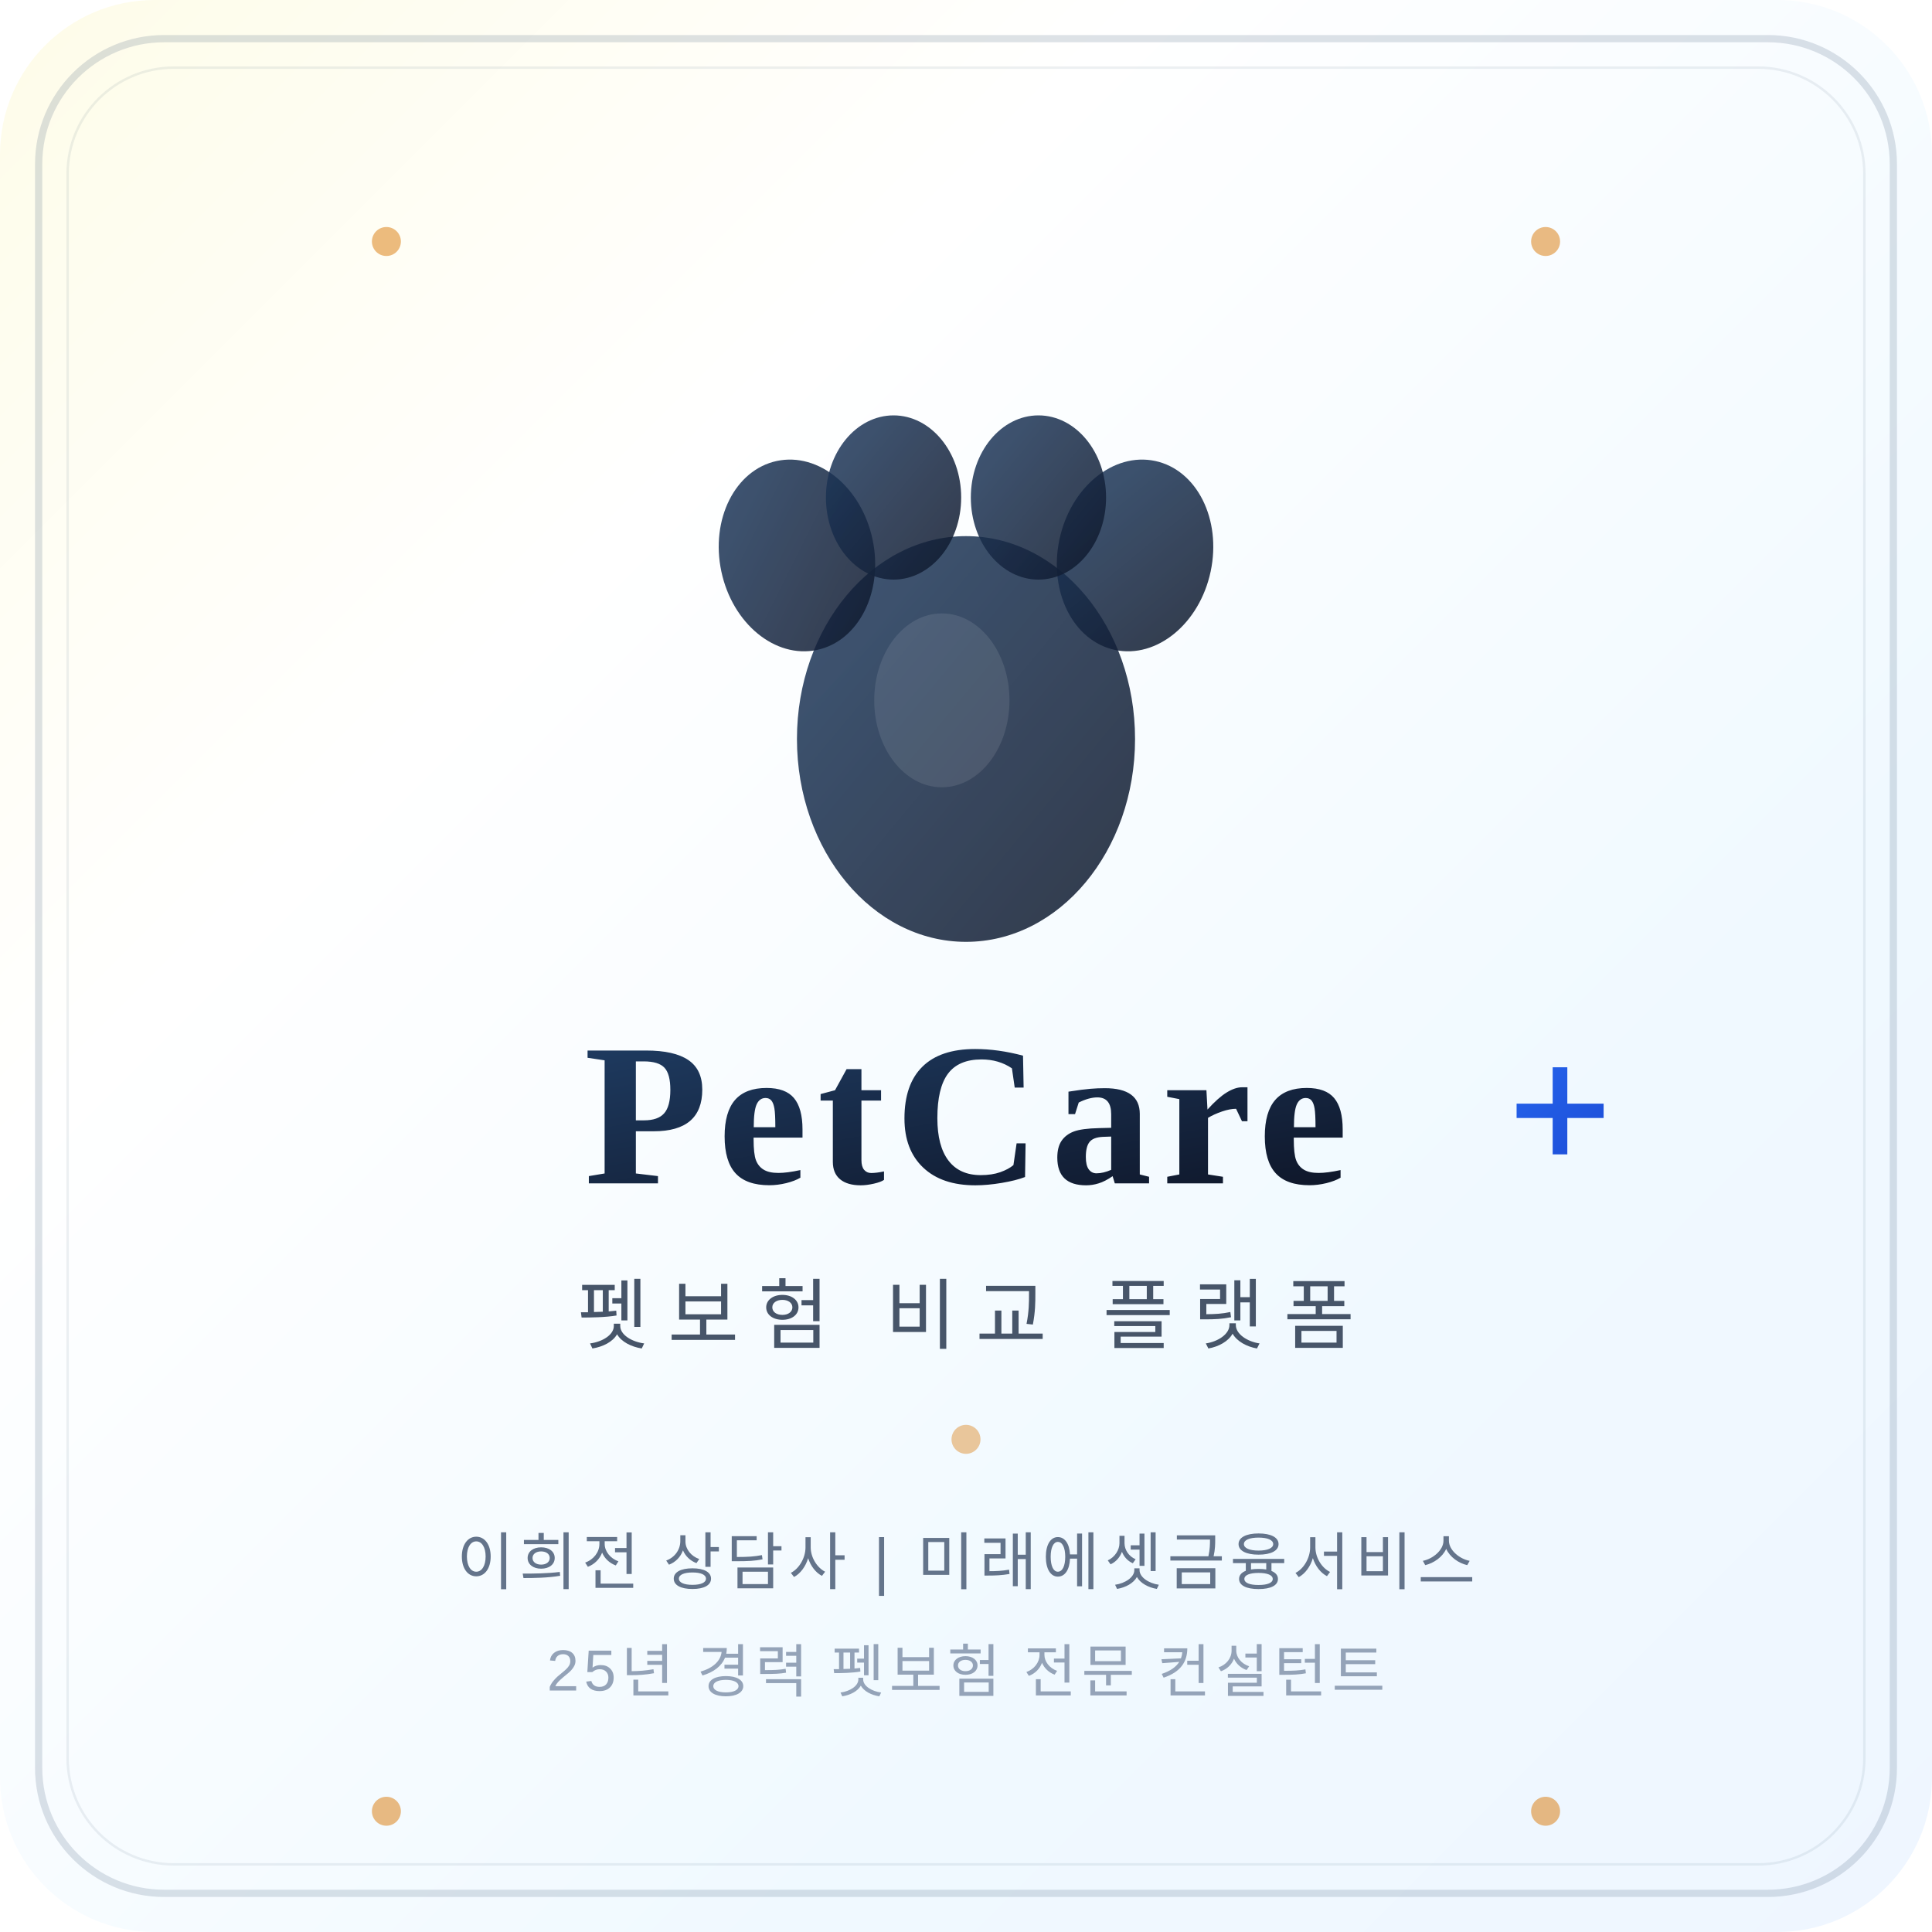
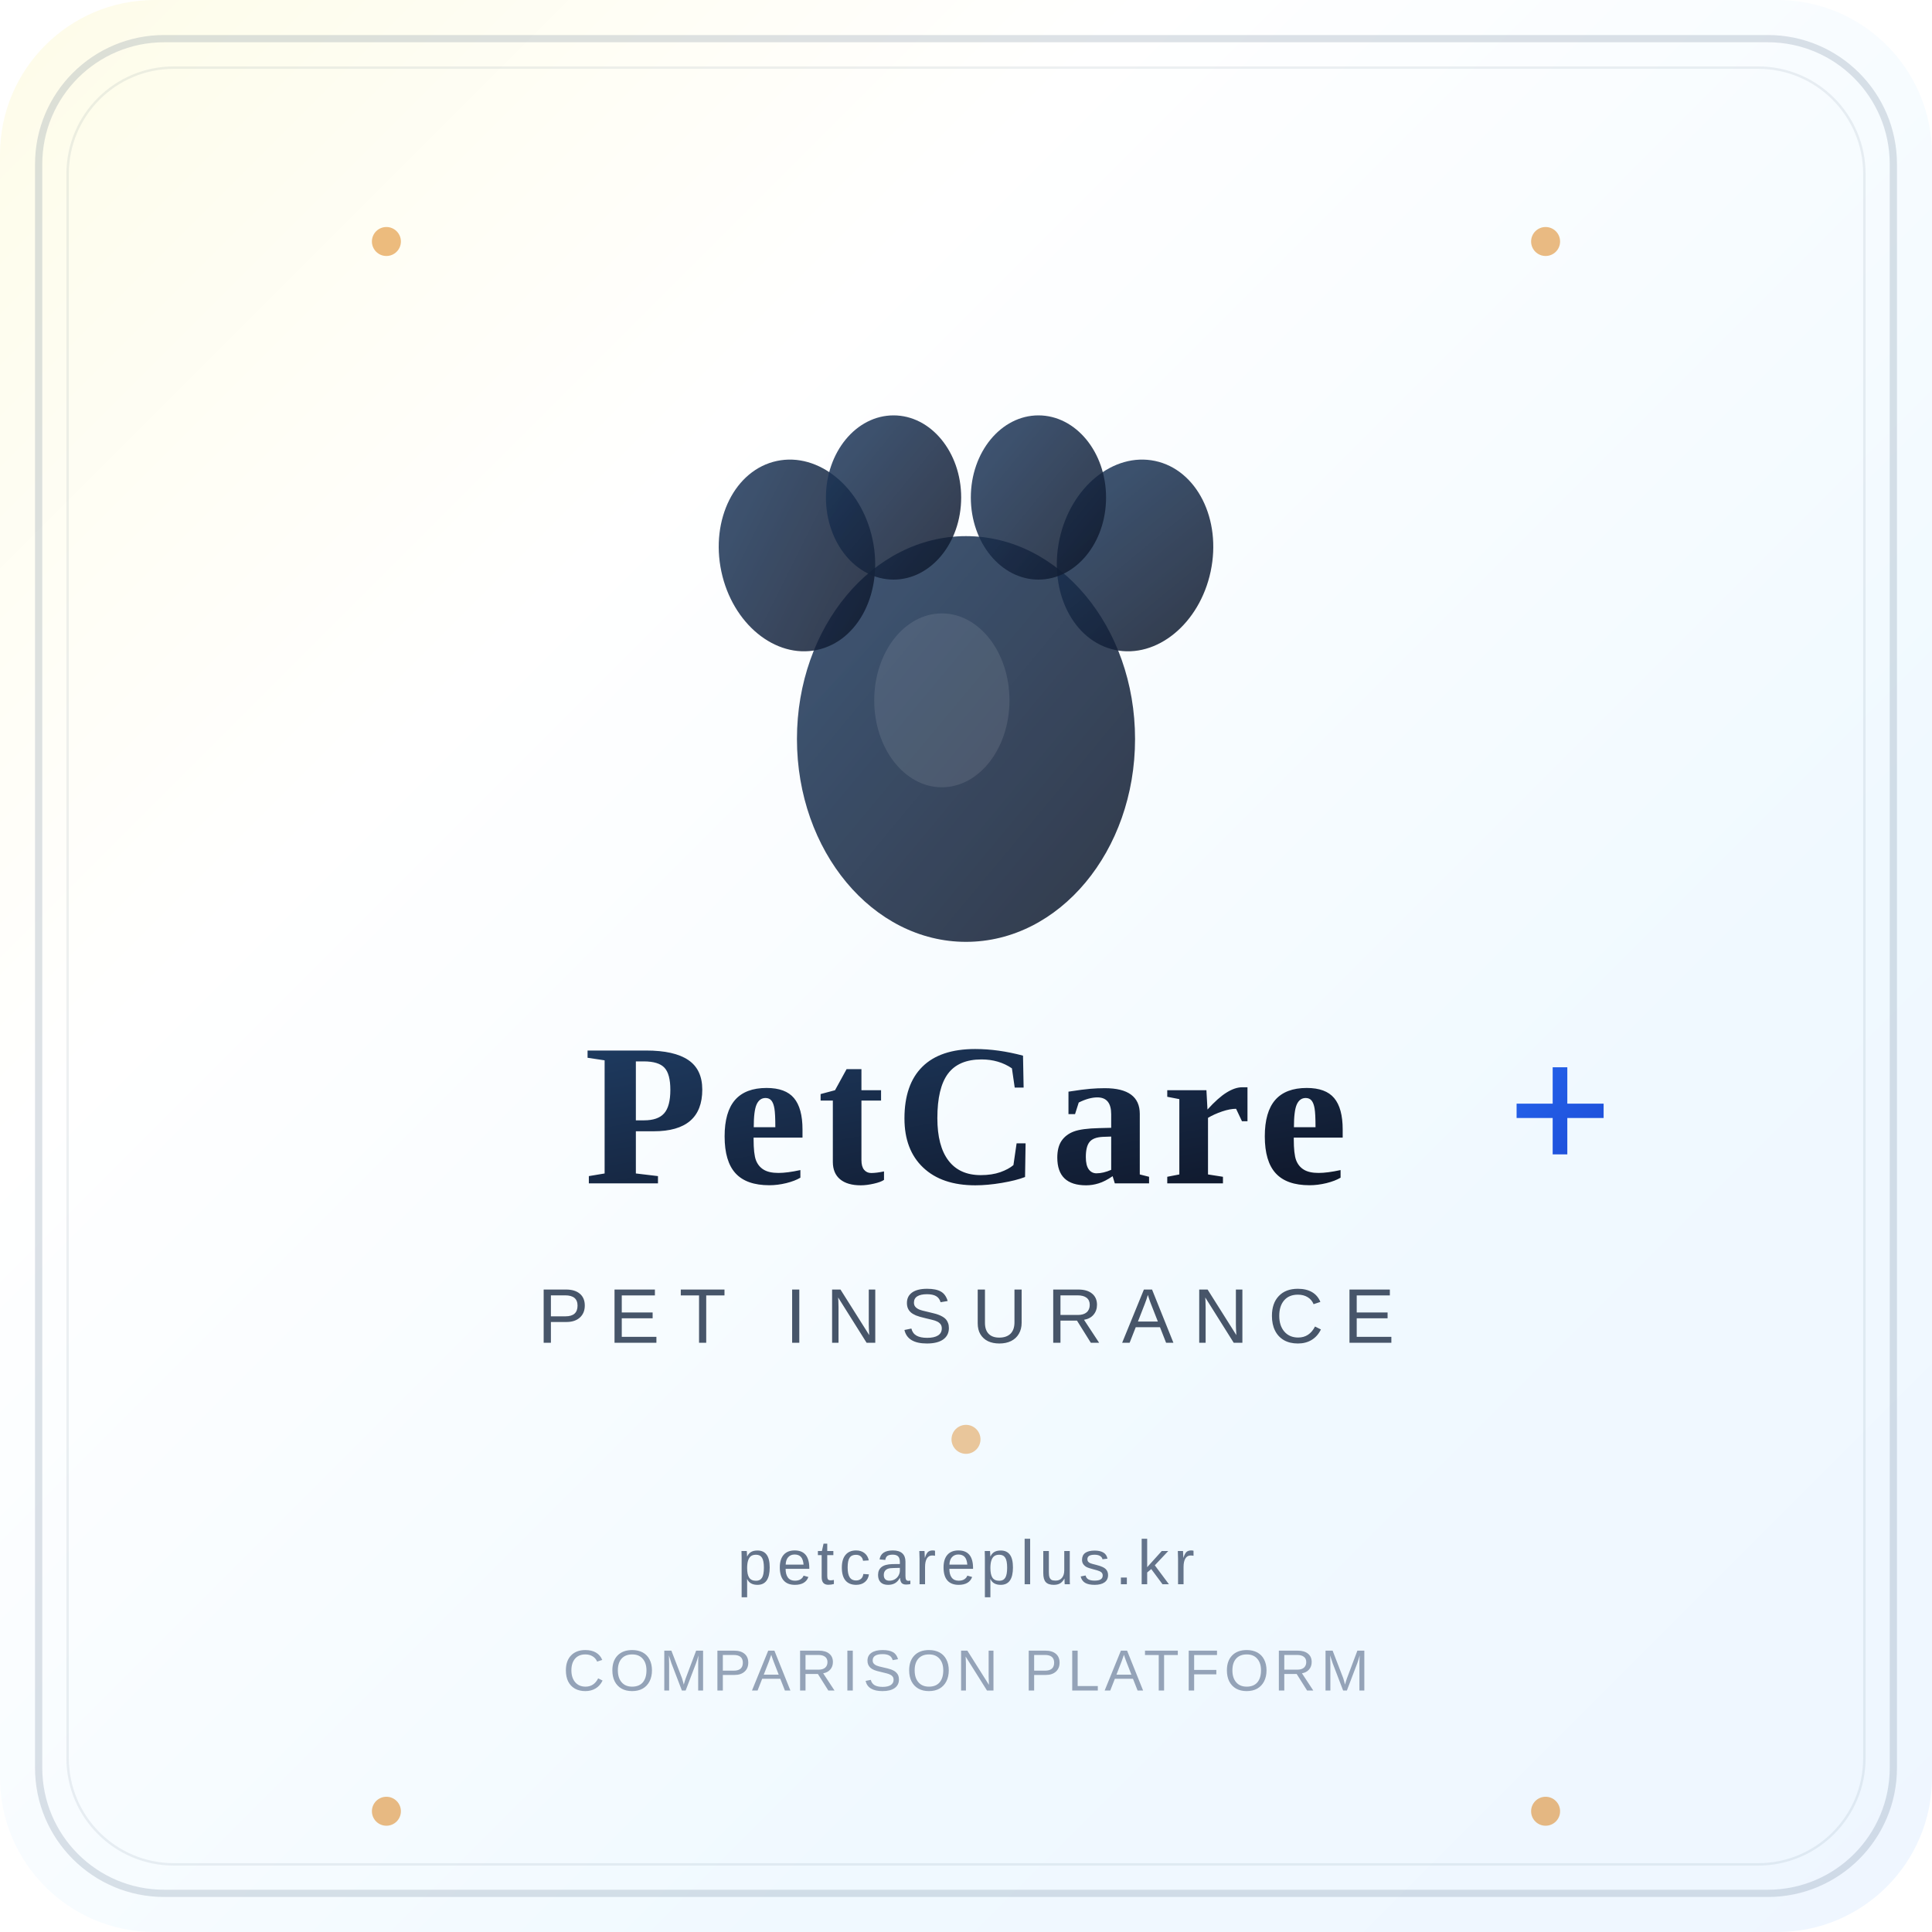
<svg xmlns="http://www.w3.org/2000/svg" width="400" height="400" viewBox="0 0 400 400">
  <defs>
    <linearGradient id="bg3" x1="0%" y1="0%" x2="100%" y2="100%">
      <stop offset="0%" style="stop-color:#fefce8" />
      <stop offset="30%" style="stop-color:#ffffff" />
      <stop offset="70%" style="stop-color:#f0f9ff" />
      <stop offset="100%" style="stop-color:#eff6ff" />
    </linearGradient>
    <linearGradient id="textGrad" x1="0%" y1="0%" x2="100%" y2="100%">
      <stop offset="0%" style="stop-color:#1e3a5f" />
      <stop offset="100%" style="stop-color:#0f172a" />
    </linearGradient>
    <linearGradient id="accentBlue" x1="0%" y1="0%" x2="100%" y2="100%">
      <stop offset="0%" style="stop-color:#2563eb" />
      <stop offset="100%" style="stop-color:#1d4ed8" />
    </linearGradient>
    <linearGradient id="warmGold" x1="0%" y1="0%" x2="100%" y2="0%">
      <stop offset="0%" style="stop-color:#b45309" />
      <stop offset="50%" style="stop-color:#d97706" />
      <stop offset="100%" style="stop-color:#b45309" />
    </linearGradient>
    <filter id="softShadow">
      <feDropShadow dx="0" dy="2" stdDeviation="3" flood-color="#1e3a5f" flood-opacity="0.15" />
    </filter>
  </defs>
  <rect width="400" height="400" rx="32" fill="url(#bg3)" />
  <rect x="8" y="8" width="384" height="384" rx="26" fill="none" stroke="#1e3a5f" stroke-width="1.5" opacity="0.15" />
  <rect x="14" y="14" width="372" height="372" rx="22" fill="none" stroke="#1e3a5f" stroke-width="0.5" opacity="0.08" />
  <line x1="80" y1="50" x2="320" y2="50" stroke="url(#warmGold)" stroke-width="1.5" opacity="0.6" />
  <circle cx="80" cy="50" r="3" fill="#d97706" opacity="0.5" />
  <circle cx="320" cy="50" r="3" fill="#d97706" opacity="0.5" />
  <g filter="softShadow" transform="translate(200, 145)">
    <ellipse cx="0" cy="8" rx="35" ry="42" fill="url(#textGrad)" opacity="0.85" />
    <ellipse cx="-35" cy="-30" rx="16" ry="20" fill="url(#textGrad)" opacity="0.85" transform="rotate(-12, -35, -30)" />
    <ellipse cx="35" cy="-30" rx="16" ry="20" fill="url(#textGrad)" opacity="0.85" transform="rotate(12, 35, -30)" />
    <ellipse cx="-15" cy="-42" rx="14" ry="17" fill="url(#textGrad)" opacity="0.85" />
    <ellipse cx="15" cy="-42" rx="14" ry="17" fill="url(#textGrad)" opacity="0.85" />
    <ellipse cx="-5" cy="0" rx="14" ry="18" fill="rgba(255,255,255,0.1)" />
  </g>
  <text x="200" y="245" text-anchor="middle" font-family="'Georgia', 'Times New Roman', serif" font-size="42" font-weight="bold" fill="url(#textGrad)" letter-spacing="2">PetCare</text>
  <text x="323" y="245" text-anchor="middle" font-family="'Georgia', serif" font-size="42" font-weight="bold" fill="url(#accentBlue)">+</text>
-   <text x="200" y="278" text-anchor="middle" font-family="Arial, sans-serif" font-size="16" fill="#475569" letter-spacing="4">펫보험 비교 플랫폼</text>
+   <text x="200" y="278" text-anchor="middle" font-family="Arial, sans-serif" font-size="16" fill="#475569" letter-spacing="4">PET INSURANCE</text>
  <line x1="120" y1="298" x2="280" y2="298" stroke="url(#warmGold)" stroke-width="1" opacity="0.5" />
  <circle cx="200" cy="298" r="3" fill="#d97706" opacity="0.4" />
-   <text x="200" y="328" text-anchor="middle" font-family="Arial, sans-serif" font-size="13" fill="#64748b" letter-spacing="1">이희전 상담사 | 미래에셋금융서비스</text>
-   <text x="200" y="350" text-anchor="middle" font-family="Arial, sans-serif" font-size="12" fill="#94a3b8" letter-spacing="1">25년 경력 펫보험 전문 컨설턴트</text>
+   <text x="200" y="328" text-anchor="middle" font-family="Arial, sans-serif" font-size="13" fill="#64748b" letter-spacing="1">petcareplus.kr</text>
+   <text x="200" y="350" text-anchor="middle" font-family="Arial, sans-serif" font-size="12" fill="#94a3b8" letter-spacing="1">COMPARISON PLATFORM</text>
  <line x1="80" y1="375" x2="320" y2="375" stroke="url(#warmGold)" stroke-width="1.5" opacity="0.6" />
  <circle cx="80" cy="375" r="3" fill="#d97706" opacity="0.5" />
  <circle cx="320" cy="375" r="3" fill="#d97706" opacity="0.5" />
</svg>
